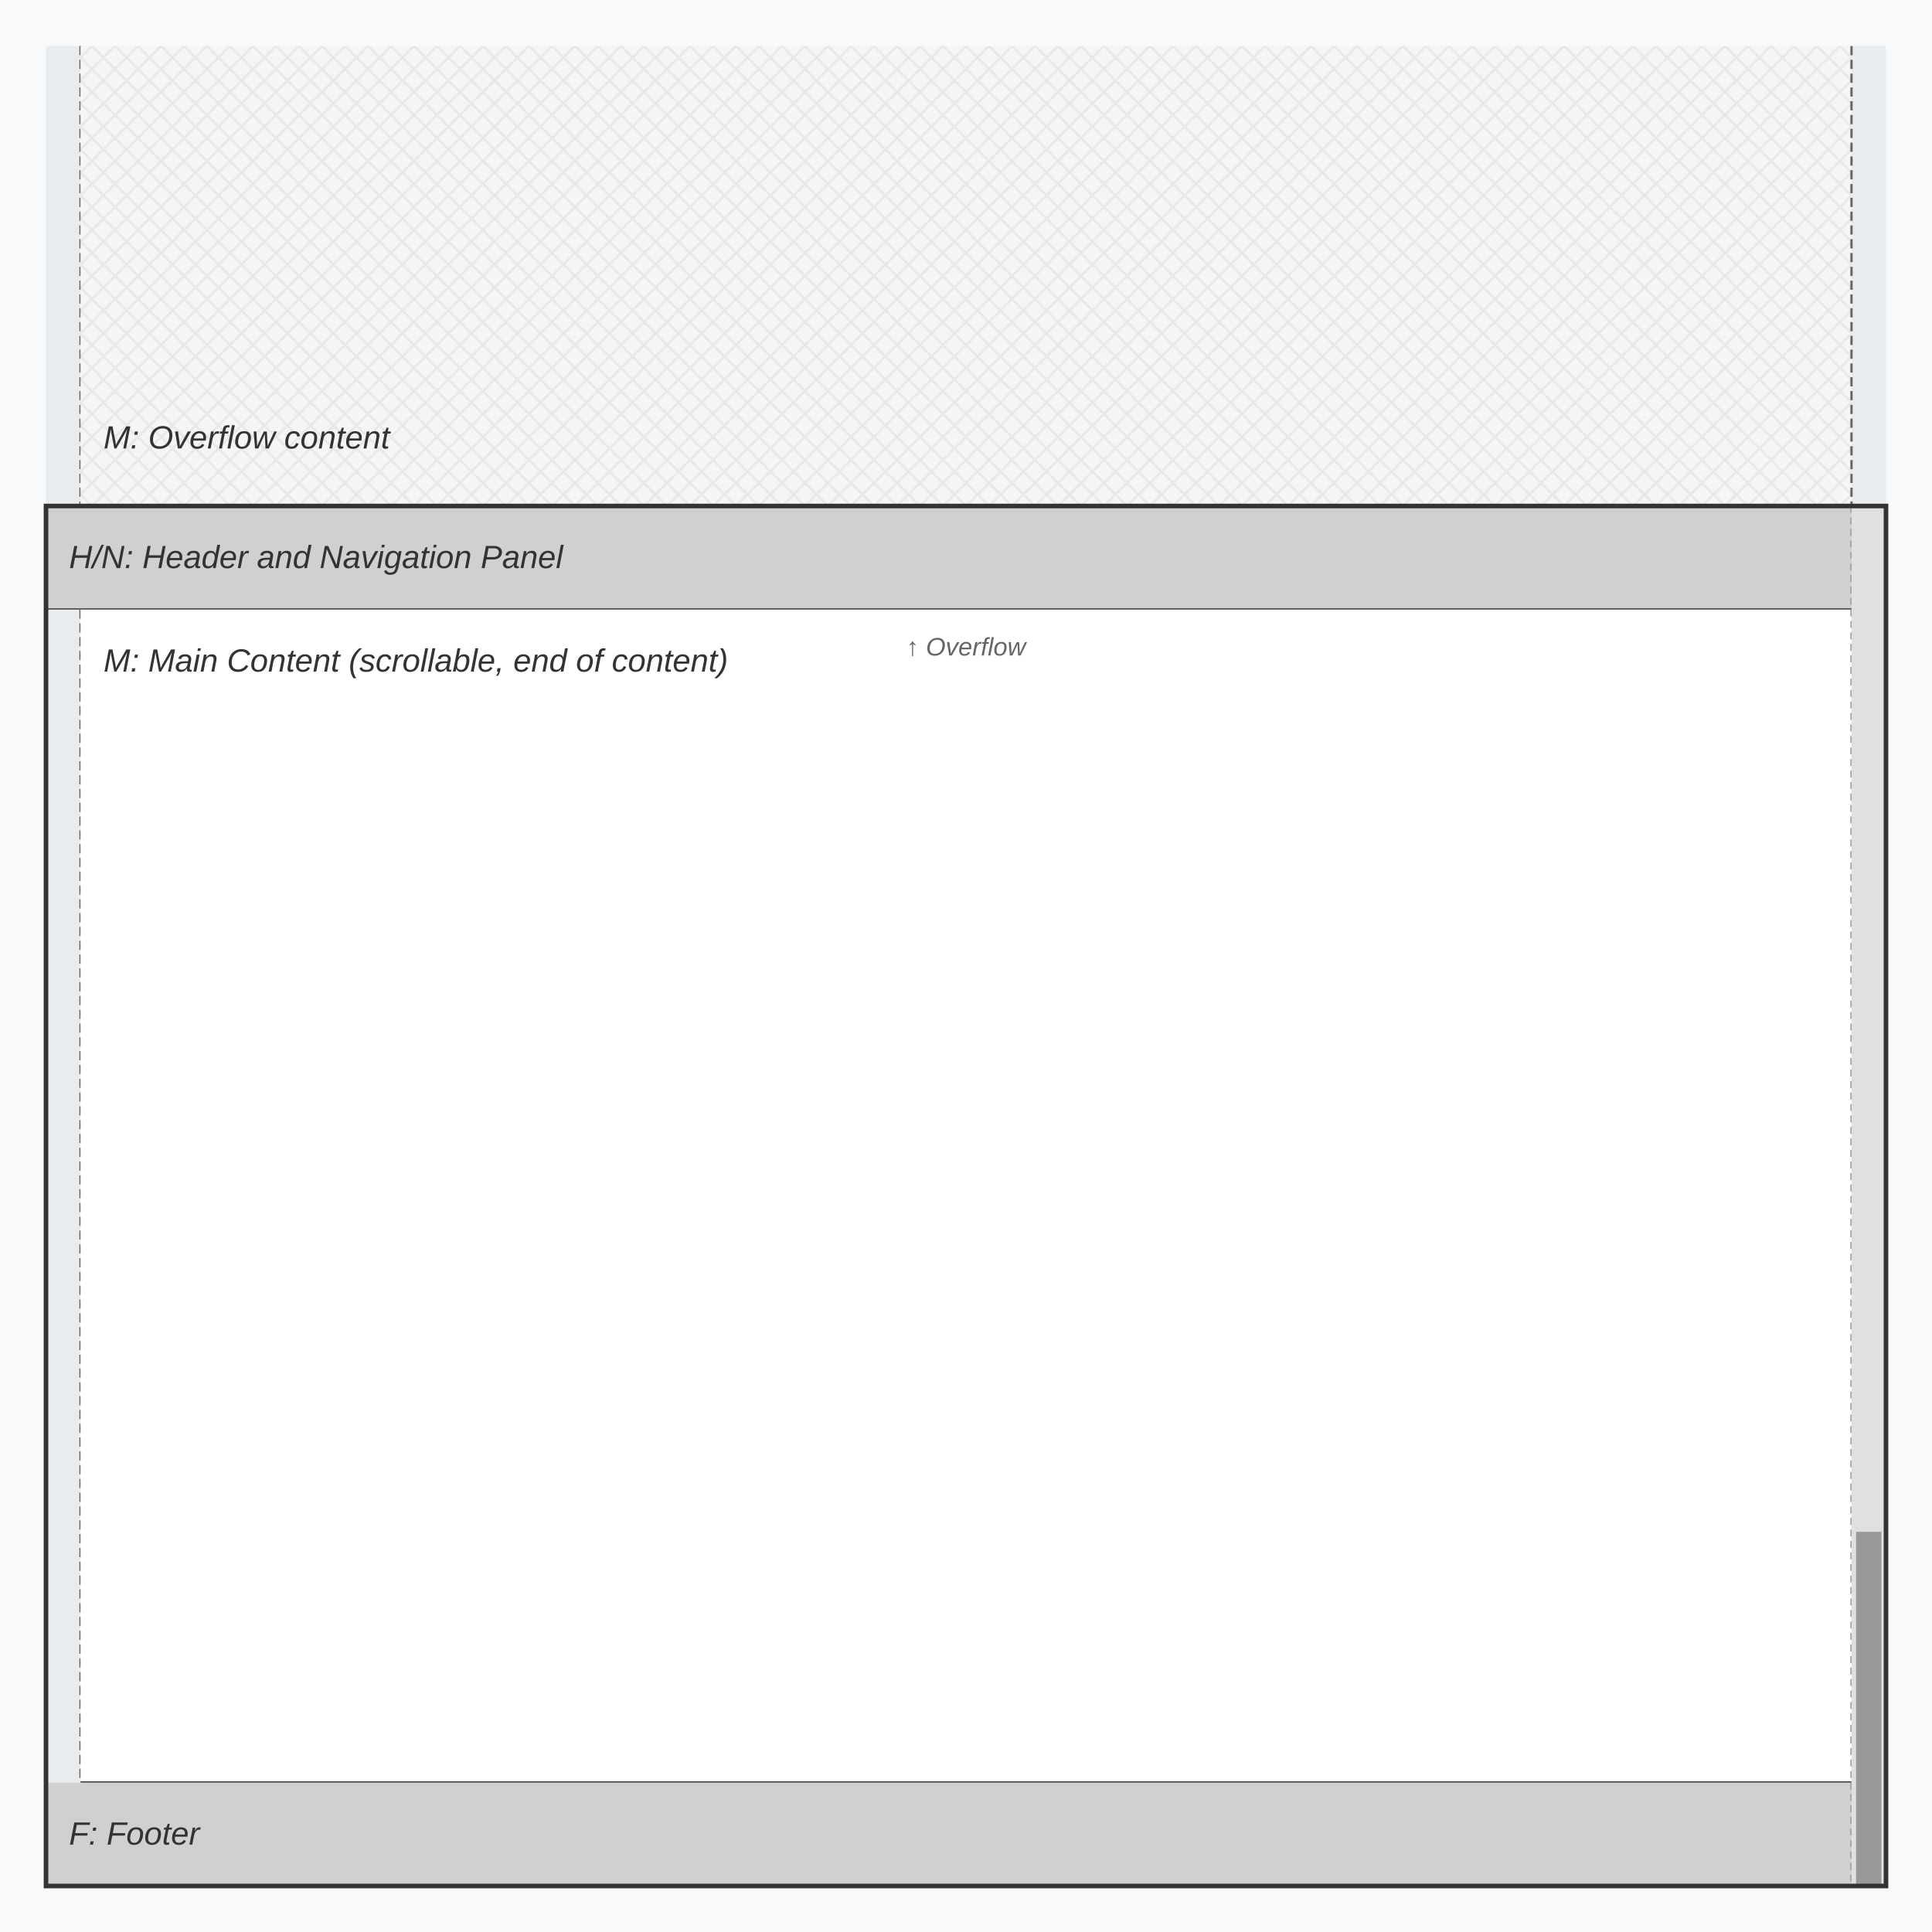
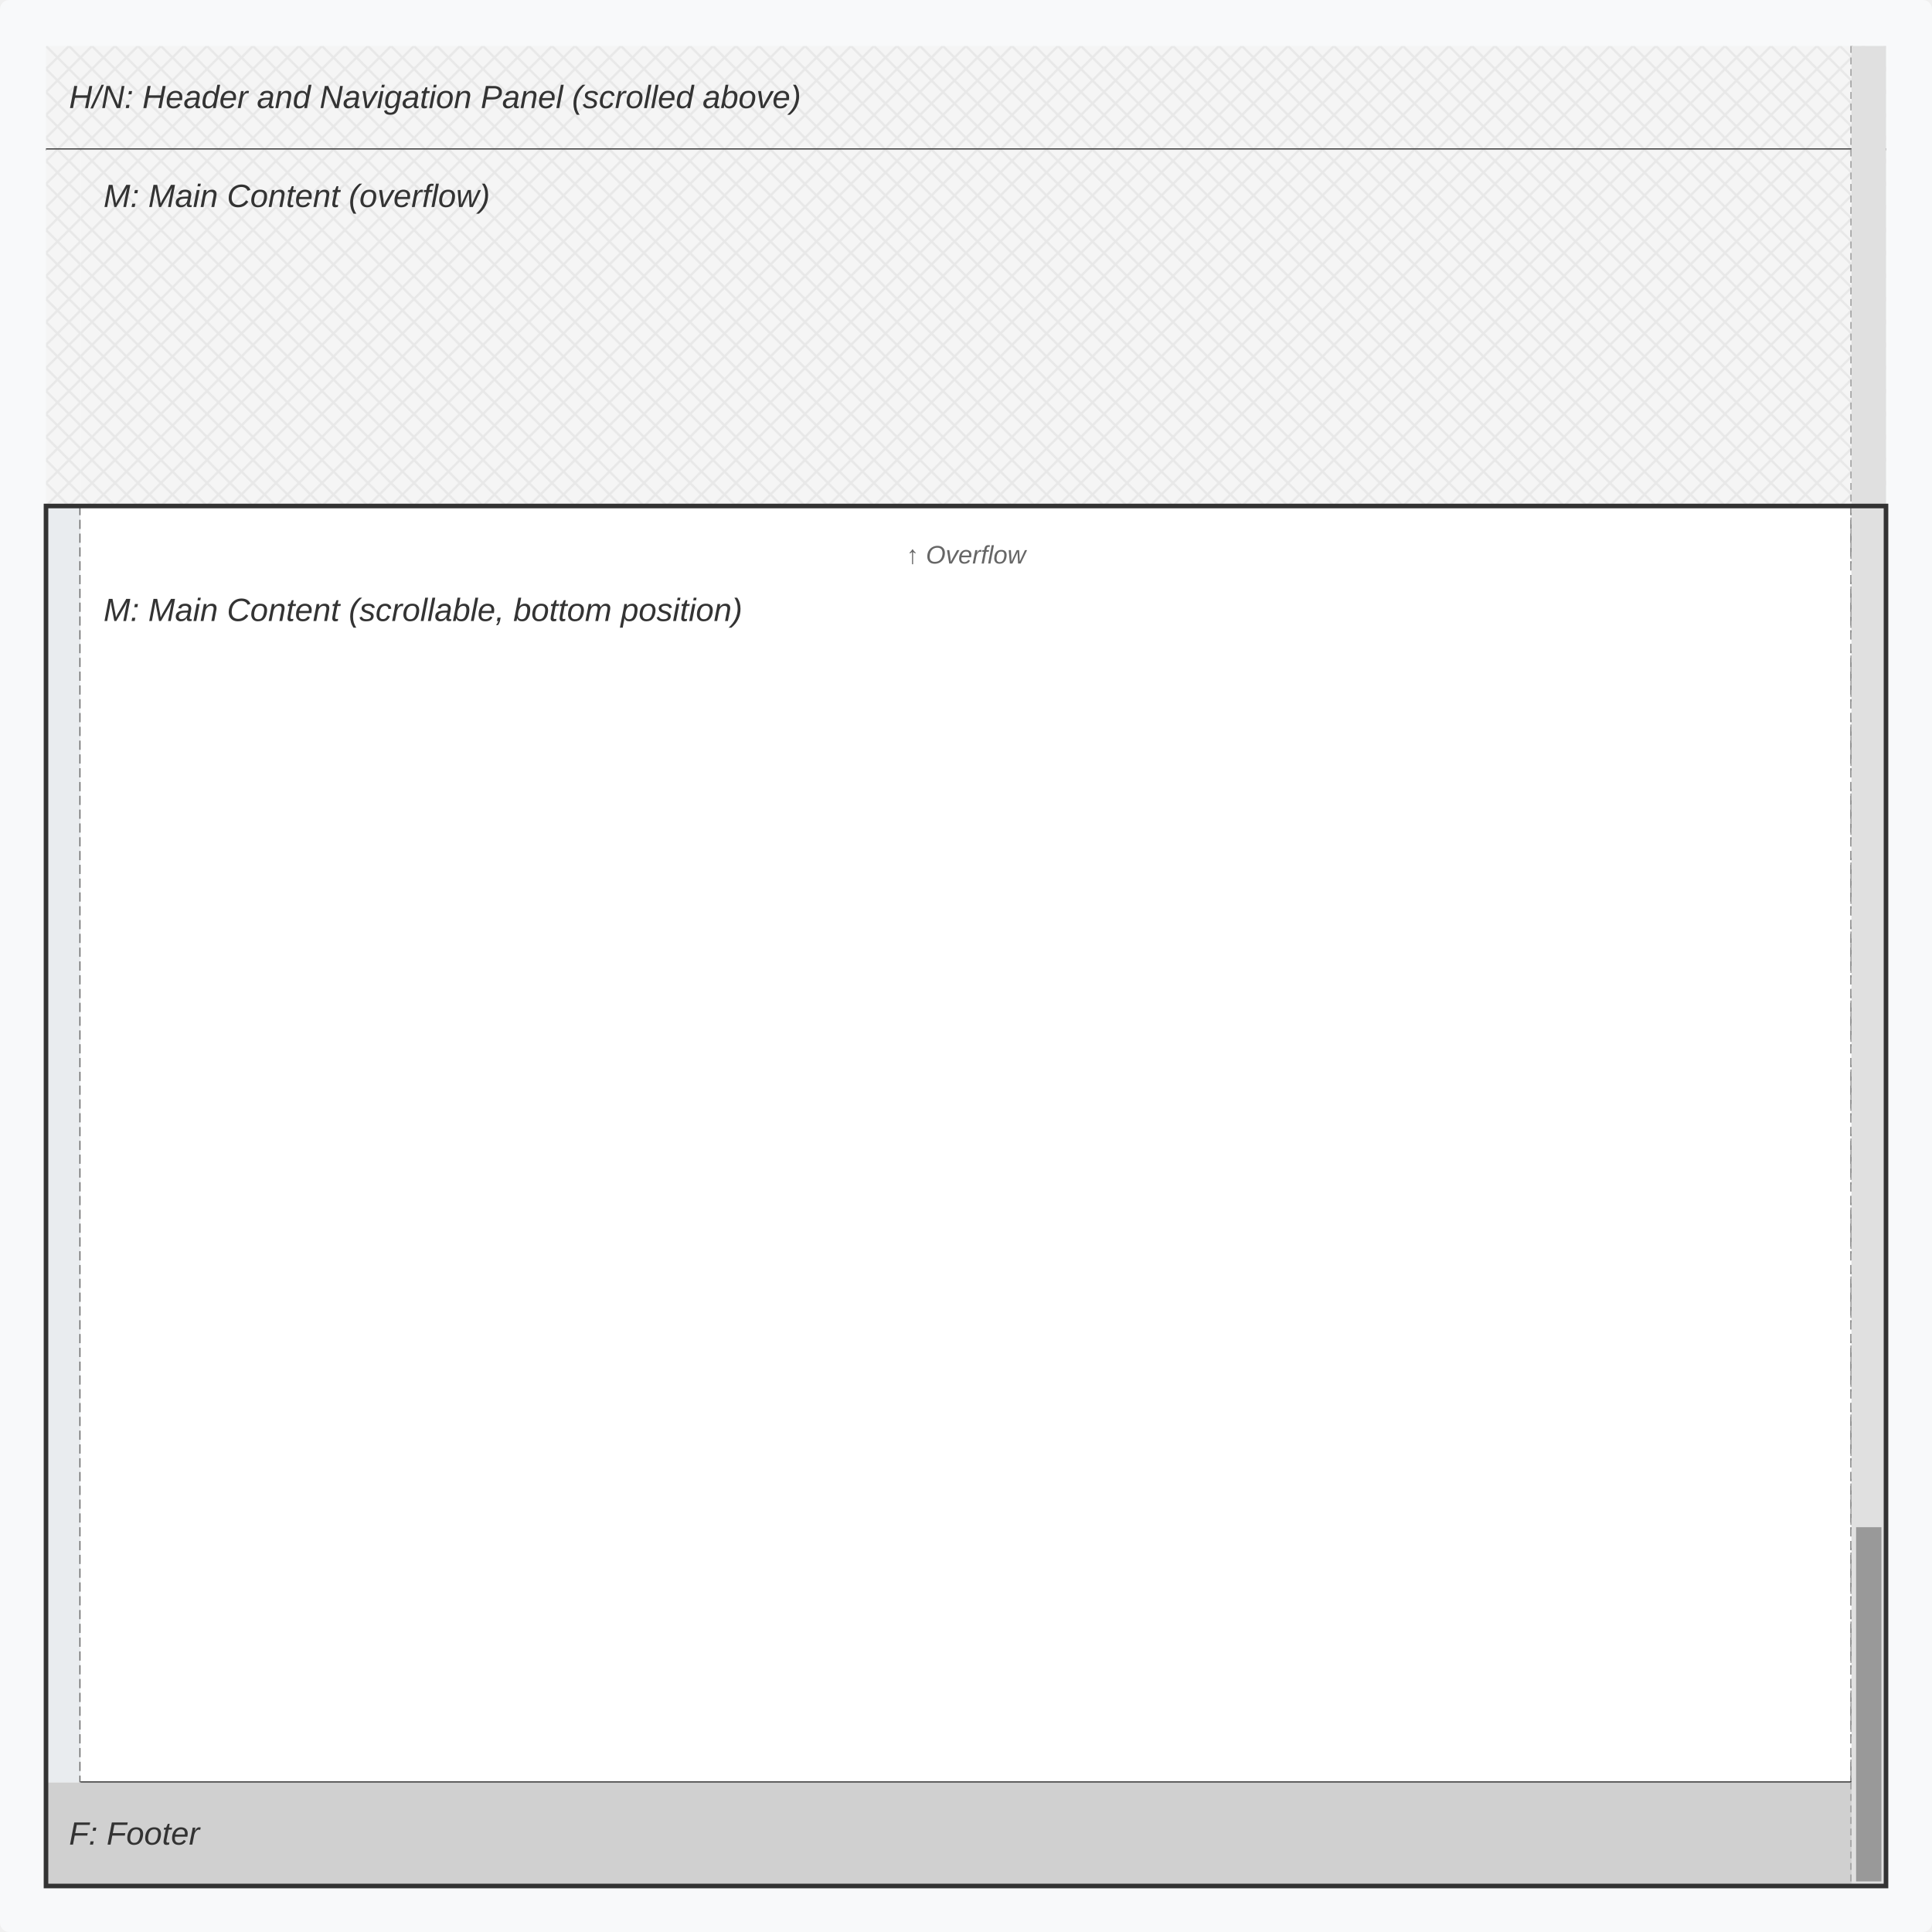
<svg xmlns="http://www.w3.org/2000/svg" viewBox="0 0 840 840" width="840" height="840">
  <defs>
    <style>
      .container-bg { fill: #f8f9fa; }
      .header-nav { fill: #d0d0d0; }
      .content { fill: #ffffff; }
      .footer { fill: #d0d0d0; }
      .gutter { fill: #e9ecef; }
      .overflow-bg { fill: url(#overflowPattern); }
      .main-screen-border { stroke: #333; stroke-width: 2; fill: none; }
      .block-border { stroke: #333; stroke-width: 1; fill: none; }
      .gutter-edge { stroke: #666; stroke-width: 1; stroke-dasharray: 4,2; fill: none; }
      .scrollbar-track { fill: #e0e0e0; }
      .scrollbar-thumb { fill: #999; }
      .scrollbar-border { stroke: #999; stroke-width: 1; stroke-dasharray: 3,2; fill: none; }
      .text { font-family: Arial, sans-serif; font-size: 14px; fill: #333; text-anchor: start; font-style: italic; }
      .text-overflow { font-family: Arial, sans-serif; font-size: 11px; fill: #666; text-anchor: middle; font-style: italic; }
    </style>
    <pattern id="overflowPattern" patternUnits="userSpaceOnUse" width="10" height="10">
      <rect width="10" height="10" fill="#f5f5f5" />
      <path d="M 0,0 L 10,10 M 10,0 L 0,10" stroke="#e8e8e8" stroke-width="1" fill="none" />
    </pattern>
  </defs>
-   <rect width="840" height="840" class="container-bg" />
-   <rect class="gutter" x="20" y="20" width="15" height="200" />
-   <line x1="35" y1="20" x2="35" y2="220" class="gutter-edge" />
-   <rect x="35" y="20" width="770" height="200" class="overflow-bg" />
-   <text x="45" y="195" class="text">M: Overflow content</text>
-   <rect class="gutter" x="805" y="20" width="15" height="200" />
-   <line x1="805" y1="20" x2="805" y2="220" class="gutter-edge" />
-   <rect x="20" y="220" width="800" height="45" class="header-nav" />
-   <text x="30" y="247" class="text">H/N: Header and Navigation Panel</text>
-   <line x1="20" y1="265" x2="820" y2="265" class="block-border" />
-   <rect class="gutter" x="20" y="265" width="15" height="510" />
-   <line x1="35" y1="265" x2="35" y2="775" class="gutter-edge" />
-   <rect x="35" y="265" width="770" height="510" class="content" />
-   <text x="45" y="292" class="text">M: Main Content (scrollable, end of content)</text>
-   <text x="420" y="285" class="text-overflow">↑ Overflow</text>
-   <line x1="35" y1="775" x2="805" y2="775" class="block-border" />
-   <rect x="20" y="775" width="800" height="45" class="footer" />
-   <text x="30" y="802" class="text">F: Footer</text>
-   <line x1="805" y1="220" x2="805" y2="820" class="scrollbar-border" />
-   <rect x="805" y="220" width="15" height="600" class="scrollbar-track" />
-   <rect x="807" y="666" width="11" height="154" class="scrollbar-thumb" />
-   <rect x="20" y="220" width="800" height="600" class="main-screen-border" />
+   <rect class="container-bg" x="0" y="0" width="840" height="840" rx="4" />
+   <rect class="header-nav overflow-bg" x="20" y="20" width="800" height="45" />
+   <line class="block-border" x1="20" y1="65" x2="820" y2="65" />
+   <text class="text" x="30" y="47">H/N: Header and Navigation Panel (scrolled above)</text>
+   <rect class="gutter overflow-bg" x="20" y="65" width="15" height="155" />
+   <rect class="content overflow-bg" x="35" y="65" width="770" height="155" />
+   <text class="text" x="45" y="90">M: Main Content (overflow)</text>
+   <rect class="gutter overflow-bg" x="805" y="65" width="15" height="155" />
+   <rect class="gutter" x="20" y="220" width="15" height="555" />
+   <line class="gutter-edge" x1="35" y1="220" x2="35" y2="775" />
+   <rect class="content" x="35" y="220" width="770" height="555" />
+   <text class="text-overflow" x="420" y="245">↑ Overflow</text>
+   <text class="text" x="45" y="270">M: Main Content (scrollable, bottom position)</text>
+   <line class="gutter-edge" x1="805" y1="220" x2="805" y2="775" />
+   <rect class="gutter" x="805" y="220" width="15" height="555" />
+   <line class="block-border" x1="35" y1="775" x2="805" y2="775" />
+   <rect class="footer" x="20" y="775" width="800" height="45" />
+   <text class="text" x="30" y="802">F: Footer</text>
+   <line class="scrollbar-border" x1="805" y1="20" x2="805" y2="820" />
+   <rect fill="#e0e0e0" x="805" y="20" width="15" height="800" />
+   <rect class="scrollbar-thumb" x="807" y="664" width="11" height="154" />
+   <rect class="main-screen-border" x="20" y="220" width="800" height="600" />
</svg>
